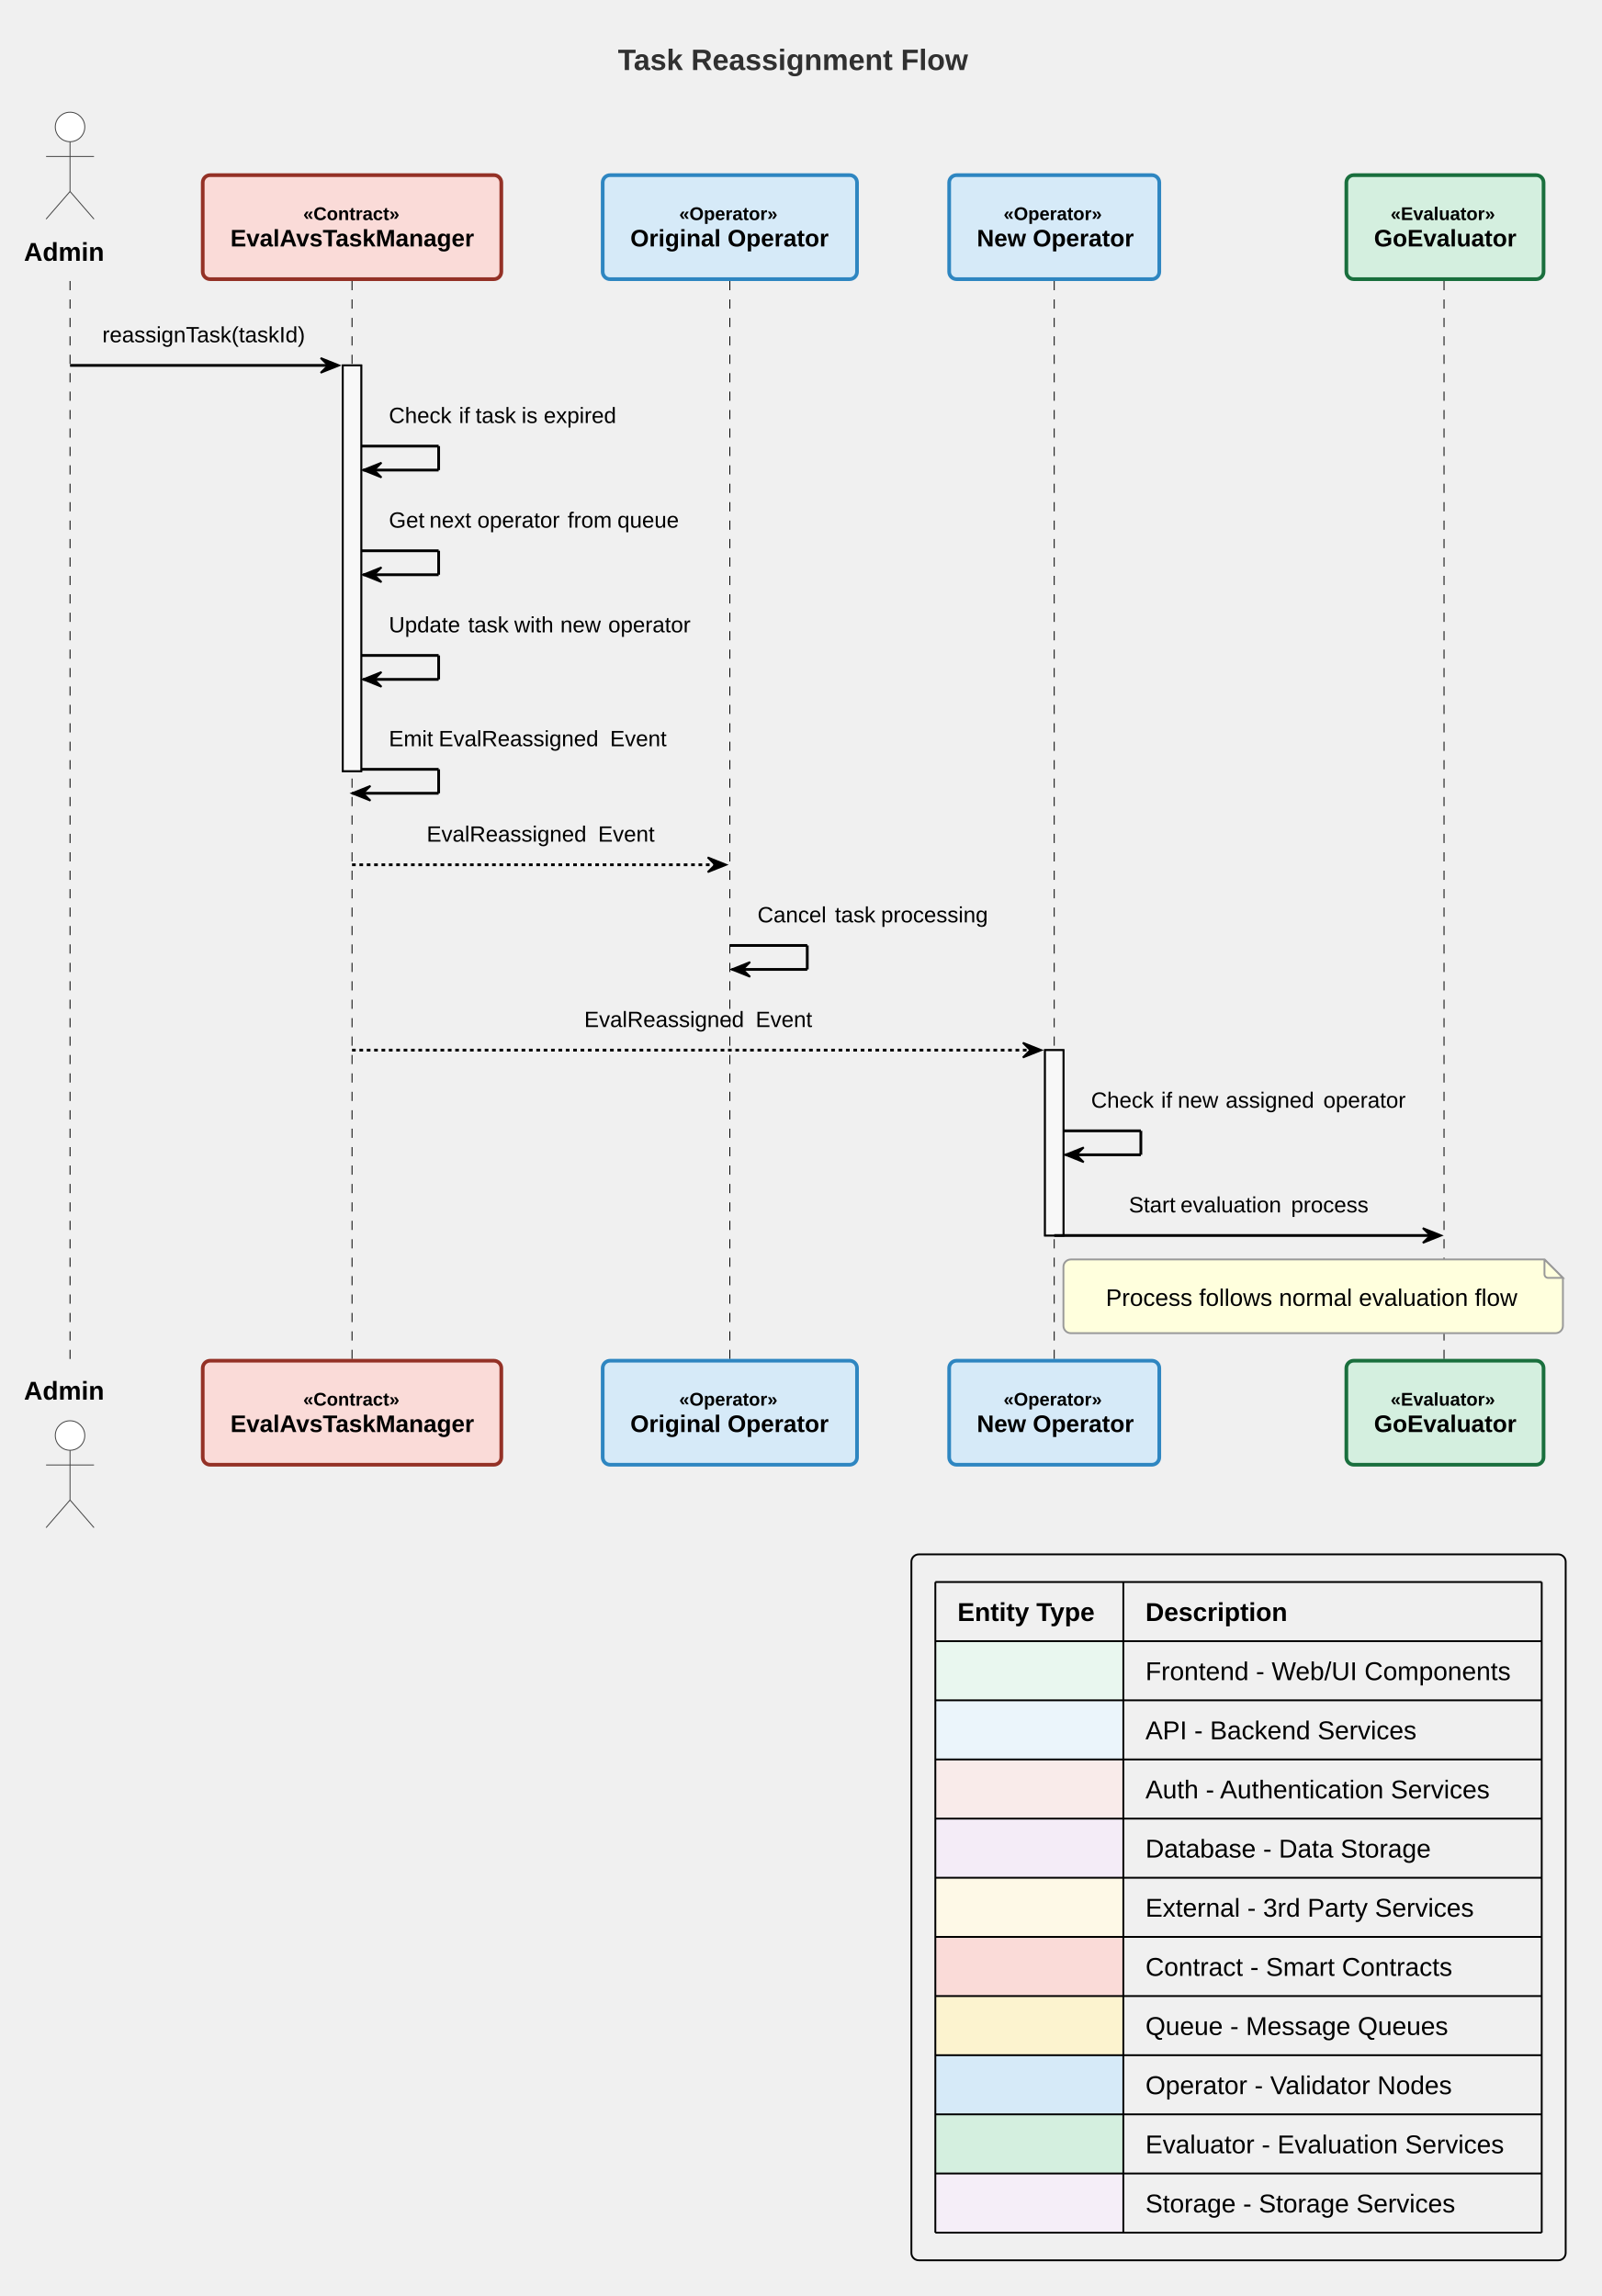
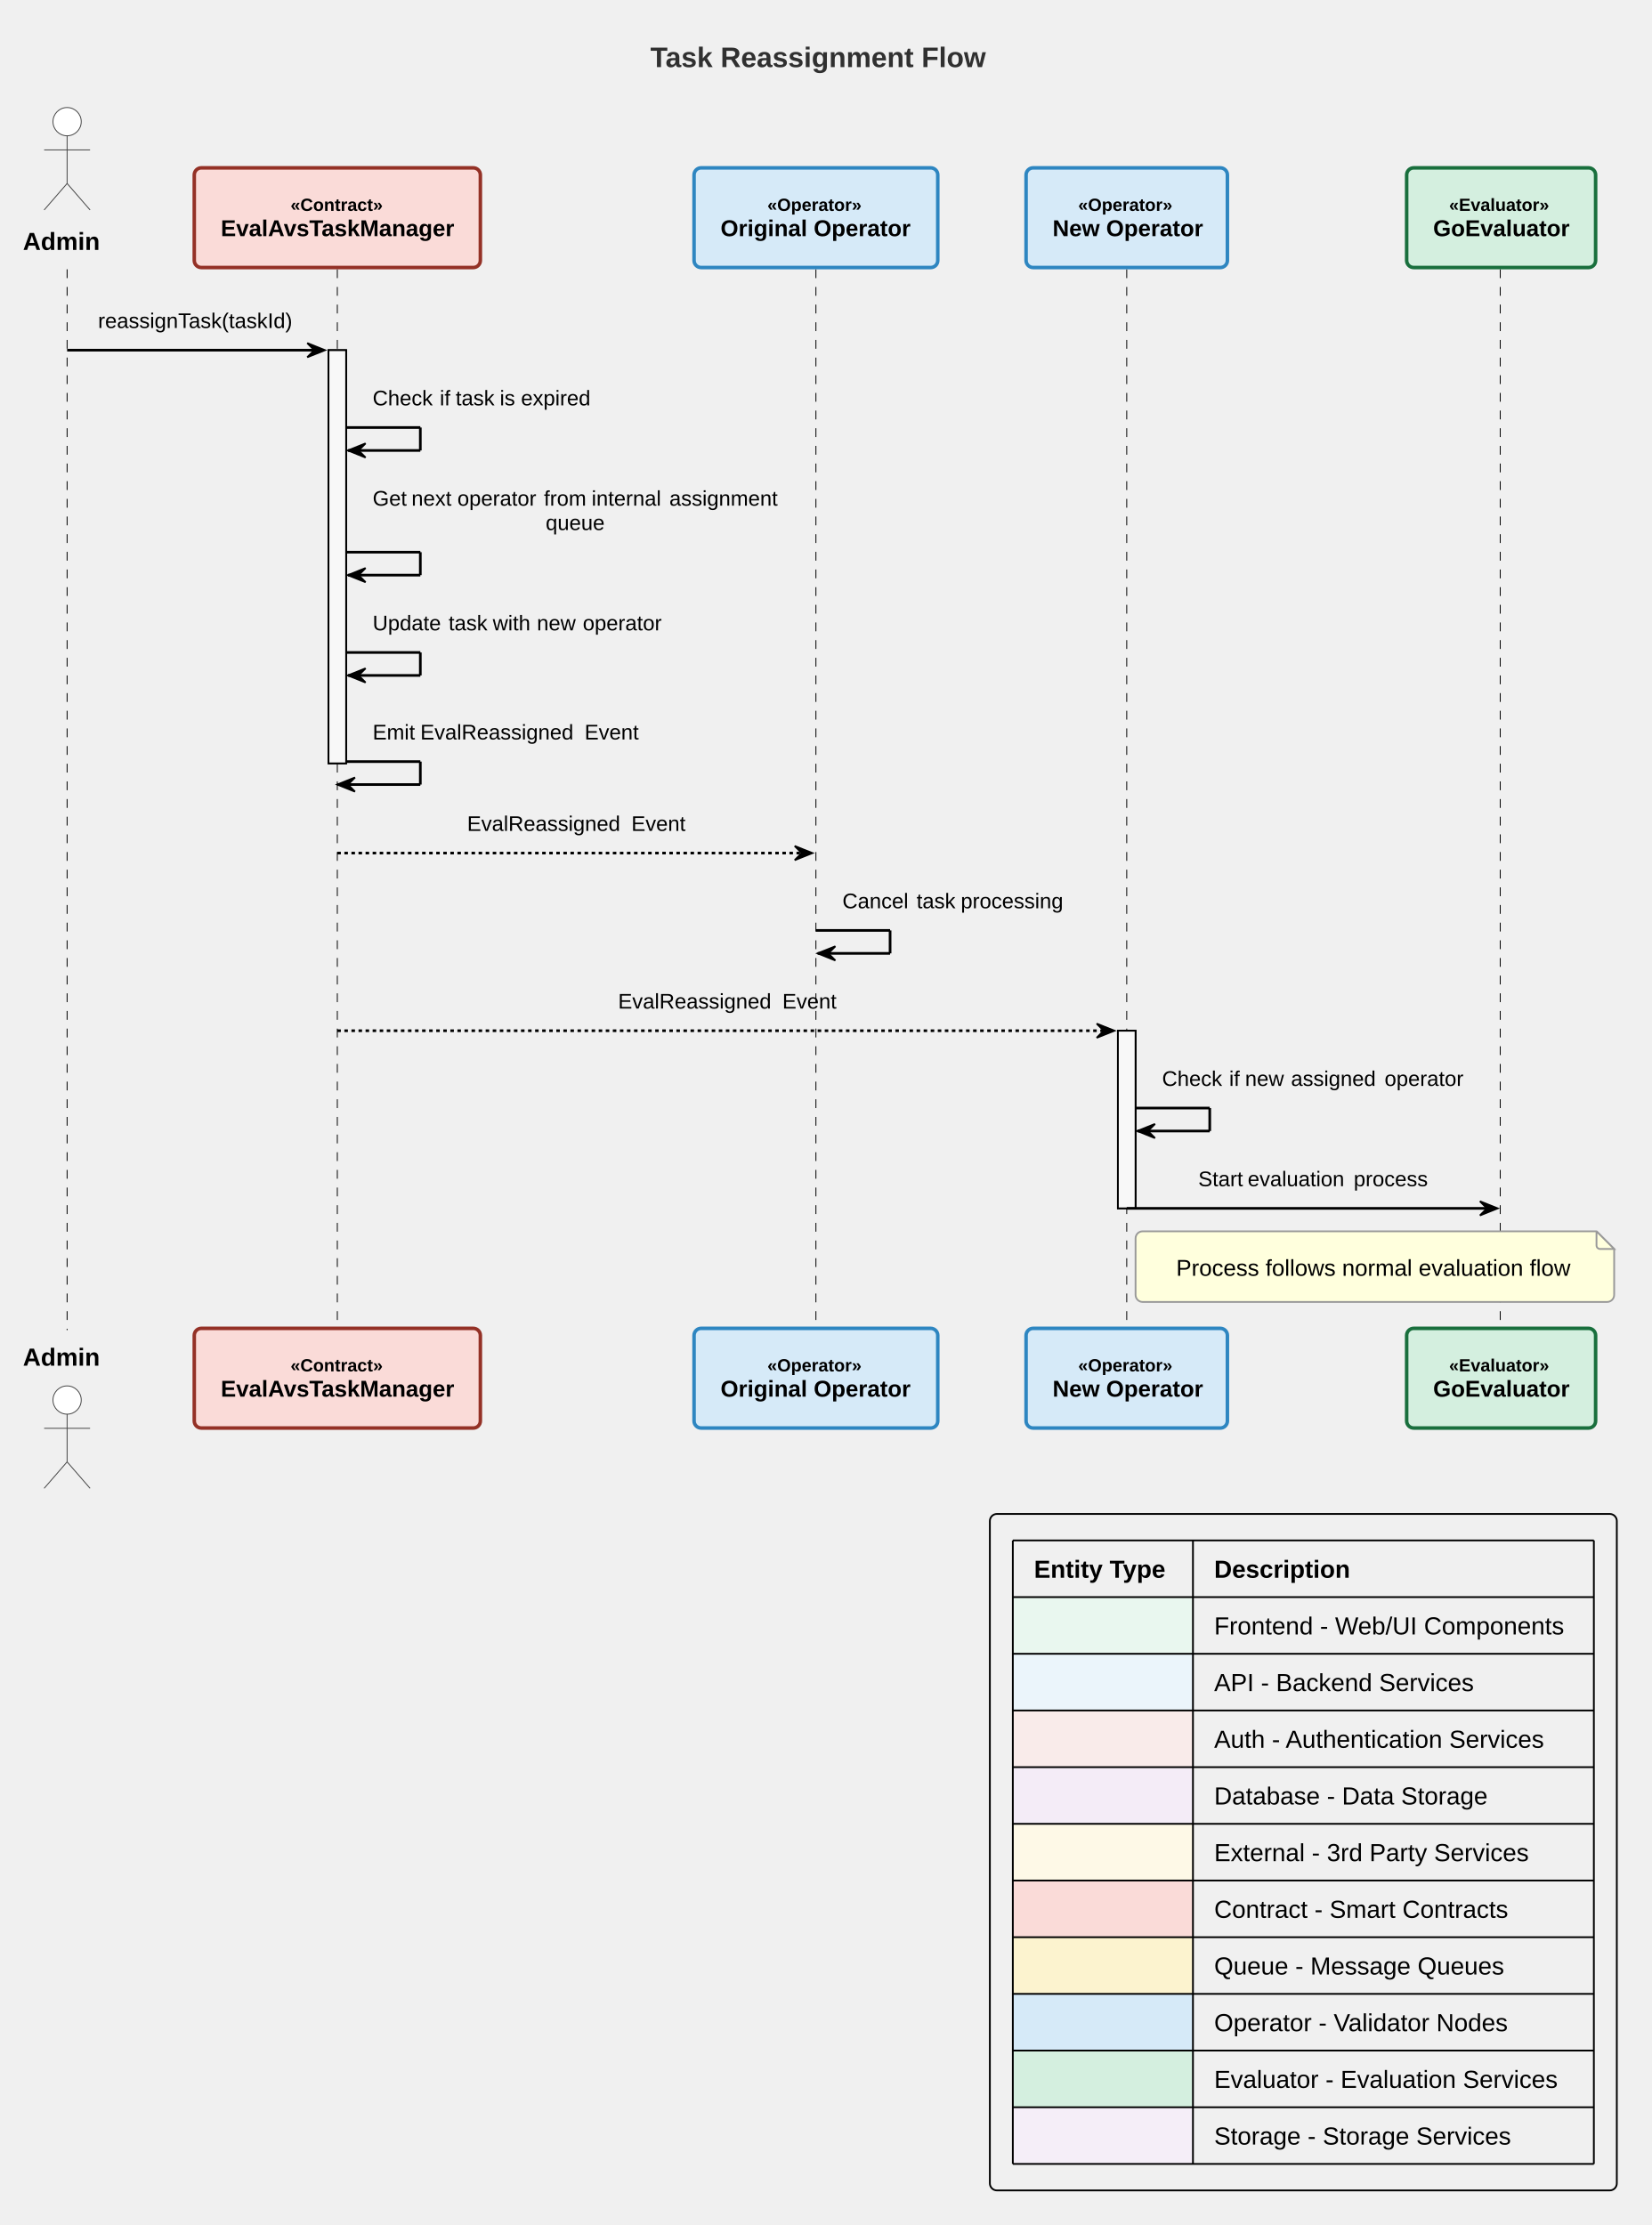
- <svg xmlns="http://www.w3.org/2000/svg" contentStyleType="text/css" height="1246px" preserveAspectRatio="none" style="width:869px;height:1246px;background:#FFFFFF;" version="1.1" viewBox="0 0 869 1246" width="869px" zoomAndPan="magnify">
+ <svg xmlns="http://www.w3.org/2000/svg" contentStyleType="text/css" height="1260px" preserveAspectRatio="none" style="width:935px;height:1260px;background:#FFFFFF;" version="1.1" viewBox="0 0 935 1260" width="935px" zoomAndPan="magnify">
  <defs />
  <g>
-     <text fill="#303030" font-family="Arial" font-size="16" font-weight="bold" lengthAdjust="spacing" textLength="191" x="335.25" y="38.008">Task Reassignment Flow</text>
-     <rect fill="#F8F8F8" height="220.195" style="stroke:#000000;stroke-width:1.0;" width="10" x="186" y="198.296" />
-     <rect fill="#F8F8F8" height="100.598" style="stroke:#000000;stroke-width:1.0;" width="10" x="567" y="569.888" />
-     <line style="stroke:#000000;stroke-width:0.5;stroke-dasharray:5.0,5.0;" x1="38" x2="38" y1="152.497" y2="739.434" />
-     <line style="stroke:#000000;stroke-width:0.5;stroke-dasharray:5.0,5.0;" x1="191" x2="191" y1="152.497" y2="739.434" />
-     <line style="stroke:#000000;stroke-width:0.5;stroke-dasharray:5.0,5.0;" x1="396" x2="396" y1="152.497" y2="739.434" />
-     <line style="stroke:#000000;stroke-width:0.5;stroke-dasharray:5.0,5.0;" x1="572" x2="572" y1="152.497" y2="739.434" />
-     <line style="stroke:#000000;stroke-width:0.5;stroke-dasharray:5.0,5.0;" x1="783.5" x2="783.5" y1="152.497" y2="739.434" />
+     <text fill="#303030" font-family="Arial" font-size="16" font-weight="bold" lengthAdjust="spacing" textLength="191" x="368.25" y="38.008">Task Reassignment Flow</text>
+     <rect fill="#F8F8F8" height="233.994" style="stroke:#000000;stroke-width:1.0;" width="10" x="186" y="198.296" />
+     <rect fill="#F8F8F8" height="100.598" style="stroke:#000000;stroke-width:1.0;" width="10" x="633" y="583.687" />
+     <line style="stroke:#000000;stroke-width:0.5;stroke-dasharray:5.0,5.0;" x1="38" x2="38" y1="152.497" y2="753.233" />
+     <line style="stroke:#000000;stroke-width:0.5;stroke-dasharray:5.0,5.0;" x1="191" x2="191" y1="152.497" y2="753.233" />
+     <line style="stroke:#000000;stroke-width:0.5;stroke-dasharray:5.0,5.0;" x1="462" x2="462" y1="152.497" y2="753.233" />
+     <line style="stroke:#000000;stroke-width:0.5;stroke-dasharray:5.0,5.0;" x1="638" x2="638" y1="152.497" y2="753.233" />
+     <line style="stroke:#000000;stroke-width:0.5;stroke-dasharray:5.0,5.0;" x1="849.5" x2="849.5" y1="152.497" y2="753.233" />
    <text fill="#000000" font-family="Arial" font-size="14" font-weight="bold" lengthAdjust="spacing" textLength="44" x="13" y="141.53">Admin</text>
    <ellipse cx="38" cy="68.898" fill="#FFFFFF" rx="8" ry="8" style="stroke:#454545;stroke-width:0.5;" />
    <path d="M38,76.898 L38,103.898 M25,84.898 L51,84.898 M38,103.898 L25,118.898 M38,103.898 L51,118.898 " fill="none" style="stroke:#454545;stroke-width:0.5;" />
-     <text fill="#000000" font-family="Arial" font-size="14" font-weight="bold" lengthAdjust="spacing" textLength="44" x="13" y="759.566">Admin</text>
-     <ellipse cx="38" cy="779.033" fill="#FFFFFF" rx="8" ry="8" style="stroke:#454545;stroke-width:0.5;" />
-     <path d="M38,787.033 L38,814.033 M25,795.033 L51,795.033 M38,814.033 L25,829.033 M38,814.033 L51,829.033 " fill="none" style="stroke:#454545;stroke-width:0.5;" />
+     <text fill="#000000" font-family="Arial" font-size="14" font-weight="bold" lengthAdjust="spacing" textLength="44" x="13" y="773.365">Admin</text>
+     <ellipse cx="38" cy="792.832" fill="#FFFFFF" rx="8" ry="8" style="stroke:#454545;stroke-width:0.5;" />
+     <path d="M38,800.832 L38,827.832 M25,808.832 L51,808.832 M38,827.832 L25,842.832 M38,827.832 L51,842.832 " fill="none" style="stroke:#454545;stroke-width:0.5;" />
    <rect fill="#FADBD8" height="56.448" rx="4" ry="4" style="stroke:#943126;stroke-width:2.0;" width="162" x="110" y="95.049" />
    <text fill="#000000" font-family="Arial" font-size="10" font-weight="bold" lengthAdjust="spacing" textLength="53" x="164.5" y="119.429">«Contract»</text>
    <text fill="#000000" font-family="Arial" font-size="13" font-weight="bold" lengthAdjust="spacing" textLength="132" x="125" y="133.742">EvalAvsTaskManager</text>
-     <rect fill="#FADBD8" height="56.448" rx="4" ry="4" style="stroke:#943126;stroke-width:2.0;" width="162" x="110" y="738.434" />
-     <text fill="#000000" font-family="Arial" font-size="10" font-weight="bold" lengthAdjust="spacing" textLength="53" x="164.5" y="762.814">«Contract»</text>
-     <text fill="#000000" font-family="Arial" font-size="13" font-weight="bold" lengthAdjust="spacing" textLength="132" x="125" y="777.127">EvalAvsTaskManager</text>
-     <rect fill="#D6EAF8" height="56.448" rx="4" ry="4" style="stroke:#2E86C1;stroke-width:2.0;" width="138" x="327" y="95.049" />
-     <text fill="#000000" font-family="Arial" font-size="10" font-weight="bold" lengthAdjust="spacing" textLength="55" x="368.5" y="119.429">«Operator»</text>
-     <text fill="#000000" font-family="Arial" font-size="13" font-weight="bold" lengthAdjust="spacing" textLength="108" x="342" y="133.742">Original Operator</text>
-     <rect fill="#D6EAF8" height="56.448" rx="4" ry="4" style="stroke:#2E86C1;stroke-width:2.0;" width="138" x="327" y="738.434" />
-     <text fill="#000000" font-family="Arial" font-size="10" font-weight="bold" lengthAdjust="spacing" textLength="55" x="368.5" y="762.814">«Operator»</text>
-     <text fill="#000000" font-family="Arial" font-size="13" font-weight="bold" lengthAdjust="spacing" textLength="108" x="342" y="777.127">Original Operator</text>
-     <rect fill="#D6EAF8" height="56.448" rx="4" ry="4" style="stroke:#2E86C1;stroke-width:2.0;" width="114" x="515" y="95.049" />
-     <text fill="#000000" font-family="Arial" font-size="10" font-weight="bold" lengthAdjust="spacing" textLength="55" x="544.5" y="119.429">«Operator»</text>
-     <text fill="#000000" font-family="Arial" font-size="13" font-weight="bold" lengthAdjust="spacing" textLength="84" x="530" y="133.742">New Operator</text>
-     <rect fill="#D6EAF8" height="56.448" rx="4" ry="4" style="stroke:#2E86C1;stroke-width:2.0;" width="114" x="515" y="738.434" />
-     <text fill="#000000" font-family="Arial" font-size="10" font-weight="bold" lengthAdjust="spacing" textLength="55" x="544.5" y="762.814">«Operator»</text>
-     <text fill="#000000" font-family="Arial" font-size="13" font-weight="bold" lengthAdjust="spacing" textLength="84" x="530" y="777.127">New Operator</text>
-     <rect fill="#D4EFDF" height="56.448" rx="4" ry="4" style="stroke:#196F3D;stroke-width:2.0;" width="107" x="730.5" y="95.049" />
-     <text fill="#000000" font-family="Arial" font-size="10" font-weight="bold" lengthAdjust="spacing" textLength="59" x="754.5" y="119.429">«Evaluator»</text>
-     <text fill="#000000" font-family="Arial" font-size="13" font-weight="bold" lengthAdjust="spacing" textLength="77" x="745.5" y="133.742">GoEvaluator</text>
-     <rect fill="#D4EFDF" height="56.448" rx="4" ry="4" style="stroke:#196F3D;stroke-width:2.0;" width="107" x="730.5" y="738.434" />
-     <text fill="#000000" font-family="Arial" font-size="10" font-weight="bold" lengthAdjust="spacing" textLength="59" x="754.5" y="762.814">«Evaluator»</text>
-     <text fill="#000000" font-family="Arial" font-size="13" font-weight="bold" lengthAdjust="spacing" textLength="77" x="745.5" y="777.127">GoEvaluator</text>
-     <rect fill="#F8F8F8" height="220.195" style="stroke:#000000;stroke-width:1.0;" width="10" x="186" y="198.296" />
-     <rect fill="#F8F8F8" height="100.598" style="stroke:#000000;stroke-width:1.0;" width="10" x="567" y="569.888" />
+     <rect fill="#FADBD8" height="56.448" rx="4" ry="4" style="stroke:#943126;stroke-width:2.0;" width="162" x="110" y="752.233" />
+     <text fill="#000000" font-family="Arial" font-size="10" font-weight="bold" lengthAdjust="spacing" textLength="53" x="164.5" y="776.613">«Contract»</text>
+     <text fill="#000000" font-family="Arial" font-size="13" font-weight="bold" lengthAdjust="spacing" textLength="132" x="125" y="790.926">EvalAvsTaskManager</text>
+     <rect fill="#D6EAF8" height="56.448" rx="4" ry="4" style="stroke:#2E86C1;stroke-width:2.0;" width="138" x="393" y="95.049" />
+     <text fill="#000000" font-family="Arial" font-size="10" font-weight="bold" lengthAdjust="spacing" textLength="55" x="434.5" y="119.429">«Operator»</text>
+     <text fill="#000000" font-family="Arial" font-size="13" font-weight="bold" lengthAdjust="spacing" textLength="108" x="408" y="133.742">Original Operator</text>
+     <rect fill="#D6EAF8" height="56.448" rx="4" ry="4" style="stroke:#2E86C1;stroke-width:2.0;" width="138" x="393" y="752.233" />
+     <text fill="#000000" font-family="Arial" font-size="10" font-weight="bold" lengthAdjust="spacing" textLength="55" x="434.5" y="776.613">«Operator»</text>
+     <text fill="#000000" font-family="Arial" font-size="13" font-weight="bold" lengthAdjust="spacing" textLength="108" x="408" y="790.926">Original Operator</text>
+     <rect fill="#D6EAF8" height="56.448" rx="4" ry="4" style="stroke:#2E86C1;stroke-width:2.0;" width="114" x="581" y="95.049" />
+     <text fill="#000000" font-family="Arial" font-size="10" font-weight="bold" lengthAdjust="spacing" textLength="55" x="610.5" y="119.429">«Operator»</text>
+     <text fill="#000000" font-family="Arial" font-size="13" font-weight="bold" lengthAdjust="spacing" textLength="84" x="596" y="133.742">New Operator</text>
+     <rect fill="#D6EAF8" height="56.448" rx="4" ry="4" style="stroke:#2E86C1;stroke-width:2.0;" width="114" x="581" y="752.233" />
+     <text fill="#000000" font-family="Arial" font-size="10" font-weight="bold" lengthAdjust="spacing" textLength="55" x="610.5" y="776.613">«Operator»</text>
+     <text fill="#000000" font-family="Arial" font-size="13" font-weight="bold" lengthAdjust="spacing" textLength="84" x="596" y="790.926">New Operator</text>
+     <rect fill="#D4EFDF" height="56.448" rx="4" ry="4" style="stroke:#196F3D;stroke-width:2.0;" width="107" x="796.5" y="95.049" />
+     <text fill="#000000" font-family="Arial" font-size="10" font-weight="bold" lengthAdjust="spacing" textLength="59" x="820.5" y="119.429">«Evaluator»</text>
+     <text fill="#000000" font-family="Arial" font-size="13" font-weight="bold" lengthAdjust="spacing" textLength="77" x="811.5" y="133.742">GoEvaluator</text>
+     <rect fill="#D4EFDF" height="56.448" rx="4" ry="4" style="stroke:#196F3D;stroke-width:2.0;" width="107" x="796.5" y="752.233" />
+     <text fill="#000000" font-family="Arial" font-size="10" font-weight="bold" lengthAdjust="spacing" textLength="59" x="820.5" y="776.613">«Evaluator»</text>
+     <text fill="#000000" font-family="Arial" font-size="13" font-weight="bold" lengthAdjust="spacing" textLength="77" x="811.5" y="790.926">GoEvaluator</text>
+     <rect fill="#F8F8F8" height="233.994" style="stroke:#000000;stroke-width:1.0;" width="10" x="186" y="198.296" />
+     <rect fill="#F8F8F8" height="100.598" style="stroke:#000000;stroke-width:1.0;" width="10" x="633" y="583.687" />
    <polygon fill="#000000" points="174,194.296,184,198.296,174,202.296,178,198.296" style="stroke:#000000;stroke-width:1.0;" />
    <line style="stroke:#000000;stroke-width:1.5;" x1="38" x2="180" y1="198.296" y2="198.296" />
    <text fill="#000000" font-family="Arial" font-size="12" lengthAdjust="spacing" textLength="113" x="55.5" y="185.753">reassignTask(taskId)</text>
    <line style="stroke:#000000;stroke-width:1.5;" x1="196" x2="238" y1="242.095" y2="242.095" />
    <line style="stroke:#000000;stroke-width:1.5;" x1="238" x2="238" y1="242.095" y2="255.095" />
    <line style="stroke:#000000;stroke-width:1.5;" x1="197" x2="238" y1="255.095" y2="255.095" />
    <polygon fill="#000000" points="207,251.095,197,255.095,207,259.095,203,255.095" style="stroke:#000000;stroke-width:1.0;" />
    <text fill="#000000" font-family="Arial" font-size="12" lengthAdjust="spacing" textLength="35" x="211" y="229.552">Check</text>
    <text fill="#000000" font-family="Arial" font-size="12" lengthAdjust="spacing" textLength="3" x="246" y="229.552"> </text>
    <text fill="#000000" font-family="Arial" font-size="12" lengthAdjust="spacing" textLength="6" x="249" y="229.552">if</text>
    <text fill="#000000" font-family="Arial" font-size="12" lengthAdjust="spacing" textLength="3" x="255" y="229.552"> </text>
    <text fill="#000000" font-family="Arial" font-size="12" lengthAdjust="spacing" textLength="22" x="258" y="229.552">task</text>
    <text fill="#000000" font-family="Arial" font-size="12" lengthAdjust="spacing" textLength="3" x="280" y="229.552"> </text>
    <text fill="#000000" font-family="Arial" font-size="12" lengthAdjust="spacing" textLength="9" x="283" y="229.552">is</text>
    <text fill="#000000" font-family="Arial" font-size="12" lengthAdjust="spacing" textLength="3" x="292" y="229.552"> </text>
    <text fill="#000000" font-family="Arial" font-size="12" lengthAdjust="spacing" textLength="41" x="295" y="229.552">expired</text>
-     <line style="stroke:#000000;stroke-width:1.5;" x1="196" x2="238" y1="298.894" y2="298.894" />
-     <line style="stroke:#000000;stroke-width:1.5;" x1="238" x2="238" y1="298.894" y2="311.894" />
-     <line style="stroke:#000000;stroke-width:1.5;" x1="197" x2="238" y1="311.894" y2="311.894" />
-     <polygon fill="#000000" points="207,307.894,197,311.894,207,315.894,203,311.894" style="stroke:#000000;stroke-width:1.0;" />
+     <line style="stroke:#000000;stroke-width:1.5;" x1="196" x2="238" y1="312.692" y2="312.692" />
+     <line style="stroke:#000000;stroke-width:1.5;" x1="238" x2="238" y1="312.692" y2="325.692" />
+     <line style="stroke:#000000;stroke-width:1.5;" x1="197" x2="238" y1="325.692" y2="325.692" />
+     <polygon fill="#000000" points="207,321.692,197,325.692,207,329.692,203,325.692" style="stroke:#000000;stroke-width:1.0;" />
    <text fill="#000000" font-family="Arial" font-size="12" lengthAdjust="spacing" textLength="19" x="211" y="286.351">Get</text>
    <text fill="#000000" font-family="Arial" font-size="12" lengthAdjust="spacing" textLength="3" x="230" y="286.351"> </text>
    <text fill="#000000" font-family="Arial" font-size="12" lengthAdjust="spacing" textLength="23" x="233" y="286.351">next</text>
    <text fill="#000000" font-family="Arial" font-size="12" lengthAdjust="spacing" textLength="3" x="256" y="286.351"> </text>
    <text fill="#000000" font-family="Arial" font-size="12" lengthAdjust="spacing" textLength="46" x="259" y="286.351">operator</text>
    <text fill="#000000" font-family="Arial" font-size="12" lengthAdjust="spacing" textLength="3" x="305" y="286.351"> </text>
    <text fill="#000000" font-family="Arial" font-size="12" lengthAdjust="spacing" textLength="24" x="308" y="286.351">from</text>
    <text fill="#000000" font-family="Arial" font-size="12" lengthAdjust="spacing" textLength="3" x="332" y="286.351"> </text>
-     <text fill="#000000" font-family="Arial" font-size="12" lengthAdjust="spacing" textLength="35" x="335" y="286.351">queue</text>
-     <line style="stroke:#000000;stroke-width:1.5;" x1="196" x2="238" y1="355.692" y2="355.692" />
-     <line style="stroke:#000000;stroke-width:1.5;" x1="238" x2="238" y1="355.692" y2="368.692" />
-     <line style="stroke:#000000;stroke-width:1.5;" x1="197" x2="238" y1="368.692" y2="368.692" />
-     <polygon fill="#000000" points="207,364.692,197,368.692,207,372.692,203,368.692" style="stroke:#000000;stroke-width:1.0;" />
-     <text fill="#000000" font-family="Arial" font-size="12" lengthAdjust="spacing" textLength="40" x="211" y="343.149">Update</text>
-     <text fill="#000000" font-family="Arial" font-size="12" lengthAdjust="spacing" textLength="3" x="251" y="343.149"> </text>
-     <text fill="#000000" font-family="Arial" font-size="12" lengthAdjust="spacing" textLength="22" x="254" y="343.149">task</text>
-     <text fill="#000000" font-family="Arial" font-size="12" lengthAdjust="spacing" textLength="3" x="276" y="343.149"> </text>
-     <text fill="#000000" font-family="Arial" font-size="12" lengthAdjust="spacing" textLength="22" x="279" y="343.149">with</text>
-     <text fill="#000000" font-family="Arial" font-size="12" lengthAdjust="spacing" textLength="3" x="301" y="343.149"> </text>
-     <text fill="#000000" font-family="Arial" font-size="12" lengthAdjust="spacing" textLength="23" x="304" y="343.149">new</text>
-     <text fill="#000000" font-family="Arial" font-size="12" lengthAdjust="spacing" textLength="3" x="327" y="343.149"> </text>
-     <text fill="#000000" font-family="Arial" font-size="12" lengthAdjust="spacing" textLength="46" x="330" y="343.149">operator</text>
-     <line style="stroke:#000000;stroke-width:1.5;" x1="196" x2="238" y1="417.491" y2="417.491" />
-     <line style="stroke:#000000;stroke-width:1.5;" x1="238" x2="238" y1="417.491" y2="430.491" />
-     <line style="stroke:#000000;stroke-width:1.5;" x1="191" x2="238" y1="430.491" y2="430.491" />
-     <polygon fill="#000000" points="201,426.491,191,430.491,201,434.491,197,430.491" style="stroke:#000000;stroke-width:1.0;" />
-     <text fill="#000000" font-family="Arial" font-size="12" lengthAdjust="spacing" textLength="24" x="211" y="404.948">Emit</text>
-     <text fill="#000000" font-family="Arial" font-size="12" lengthAdjust="spacing" textLength="3" x="235" y="404.948"> </text>
-     <text fill="#000000" font-family="Arial" font-size="12" lengthAdjust="spacing" textLength="90" x="238" y="404.948">EvalReassigned</text>
-     <text fill="#000000" font-family="Arial" font-size="12" lengthAdjust="spacing" textLength="3" x="328" y="404.948"> </text>
-     <text fill="#000000" font-family="Arial" font-size="12" lengthAdjust="spacing" textLength="31" x="331" y="404.948">Event</text>
-     <polygon fill="#000000" points="384,465.29,394,469.29,384,473.29,388,469.29" style="stroke:#000000;stroke-width:1.0;" />
-     <line style="stroke:#000000;stroke-width:1.5;stroke-dasharray:2.0,2.0;" x1="191" x2="390" y1="469.29" y2="469.29" />
-     <text fill="#000000" font-family="Arial" font-size="12" lengthAdjust="spacing" textLength="90" x="231.5" y="456.747">EvalReassigned</text>
-     <text fill="#000000" font-family="Arial" font-size="12" lengthAdjust="spacing" textLength="3" x="321.5" y="456.747"> </text>
-     <text fill="#000000" font-family="Arial" font-size="12" lengthAdjust="spacing" textLength="31" x="324.5" y="456.747">Event</text>
-     <line style="stroke:#000000;stroke-width:1.5;" x1="396" x2="438" y1="513.089" y2="513.089" />
-     <line style="stroke:#000000;stroke-width:1.5;" x1="438" x2="438" y1="513.089" y2="526.089" />
-     <line style="stroke:#000000;stroke-width:1.5;" x1="397" x2="438" y1="526.089" y2="526.089" />
-     <polygon fill="#000000" points="407,522.089,397,526.089,407,530.089,403,526.089" style="stroke:#000000;stroke-width:1.0;" />
-     <text fill="#000000" font-family="Arial" font-size="12" lengthAdjust="spacing" textLength="39" x="411" y="500.546">Cancel</text>
-     <text fill="#000000" font-family="Arial" font-size="12" lengthAdjust="spacing" textLength="3" x="450" y="500.546"> </text>
-     <text fill="#000000" font-family="Arial" font-size="12" lengthAdjust="spacing" textLength="22" x="453" y="500.546">task</text>
-     <text fill="#000000" font-family="Arial" font-size="12" lengthAdjust="spacing" textLength="3" x="475" y="500.546"> </text>
-     <text fill="#000000" font-family="Arial" font-size="12" lengthAdjust="spacing" textLength="60" x="478" y="500.546">processing</text>
-     <polygon fill="#000000" points="555,565.888,565,569.888,555,573.888,559,569.888" style="stroke:#000000;stroke-width:1.0;" />
-     <line style="stroke:#000000;stroke-width:1.5;stroke-dasharray:2.0,2.0;" x1="191" x2="561" y1="569.888" y2="569.888" />
-     <text fill="#000000" font-family="Arial" font-size="12" lengthAdjust="spacing" textLength="90" x="317" y="557.345">EvalReassigned</text>
-     <text fill="#000000" font-family="Arial" font-size="12" lengthAdjust="spacing" textLength="3" x="407" y="557.345"> </text>
-     <text fill="#000000" font-family="Arial" font-size="12" lengthAdjust="spacing" textLength="31" x="410" y="557.345">Event</text>
-     <line style="stroke:#000000;stroke-width:1.5;" x1="577" x2="619" y1="613.687" y2="613.687" />
-     <line style="stroke:#000000;stroke-width:1.5;" x1="619" x2="619" y1="613.687" y2="626.687" />
-     <line style="stroke:#000000;stroke-width:1.5;" x1="578" x2="619" y1="626.687" y2="626.687" />
-     <polygon fill="#000000" points="588,622.687,578,626.687,588,630.687,584,626.687" style="stroke:#000000;stroke-width:1.0;" />
-     <text fill="#000000" font-family="Arial" font-size="12" lengthAdjust="spacing" textLength="35" x="592" y="601.144">Check</text>
-     <text fill="#000000" font-family="Arial" font-size="12" lengthAdjust="spacing" textLength="3" x="627" y="601.144"> </text>
-     <text fill="#000000" font-family="Arial" font-size="12" lengthAdjust="spacing" textLength="6" x="630" y="601.144">if</text>
-     <text fill="#000000" font-family="Arial" font-size="12" lengthAdjust="spacing" textLength="3" x="636" y="601.144"> </text>
-     <text fill="#000000" font-family="Arial" font-size="12" lengthAdjust="spacing" textLength="23" x="639" y="601.144">new</text>
-     <text fill="#000000" font-family="Arial" font-size="12" lengthAdjust="spacing" textLength="3" x="662" y="601.144"> </text>
-     <text fill="#000000" font-family="Arial" font-size="12" lengthAdjust="spacing" textLength="50" x="665" y="601.144">assigned</text>
-     <text fill="#000000" font-family="Arial" font-size="12" lengthAdjust="spacing" textLength="3" x="715" y="601.144"> </text>
-     <text fill="#000000" font-family="Arial" font-size="12" lengthAdjust="spacing" textLength="46" x="718" y="601.144">operator</text>
-     <polygon fill="#000000" points="772,666.485,782,670.485,772,674.485,776,670.485" style="stroke:#000000;stroke-width:1.0;" />
-     <line style="stroke:#000000;stroke-width:1.5;" x1="572" x2="778" y1="670.485" y2="670.485" />
-     <text fill="#000000" font-family="Arial" font-size="12" lengthAdjust="spacing" textLength="25" x="612.5" y="657.942">Start</text>
-     <text fill="#000000" font-family="Arial" font-size="12" lengthAdjust="spacing" textLength="3" x="637.5" y="657.942"> </text>
-     <text fill="#000000" font-family="Arial" font-size="12" lengthAdjust="spacing" textLength="57" x="640.5" y="657.942">evaluation</text>
-     <text fill="#000000" font-family="Arial" font-size="12" lengthAdjust="spacing" textLength="3" x="697.5" y="657.942"> </text>
-     <text fill="#000000" font-family="Arial" font-size="12" lengthAdjust="spacing" textLength="43" x="700.5" y="657.942">process</text>
-     <path d="M577,687.485 L577,719.485 A4,4 0 0 0 581,723.485 L844,723.485 A4,4 0 0 0 848,719.485 L848,693.485 L838,683.485 L581,683.485 A4,4 0 0 0 577,687.485 " fill="#FFFFDD" style="stroke:#999999;stroke-width:1.0;" />
-     <path d="M838,683.485 L838,691.485 A2,2 0 0 0 840,693.485 L848,693.485 L838,683.485 " fill="#FFFFDD" style="stroke:#999999;stroke-width:1.0;" />
-     <text fill="#000000" font-family="Arial" font-size="13" lengthAdjust="spacing" textLength="225" x="600" y="708.679">Process follows normal evaluation flow</text>
-     <rect fill="none" height="383.085" id="_legend" rx="4" ry="4" style="stroke:#000000;stroke-width:1.0;" width="355" x="494.5" y="843.533" />
-     <text fill="#000000" font-family="Arial" font-size="14" font-weight="bold" lengthAdjust="spacing" textLength="78" x="519.5" y="879.665">Entity Type</text>
-     <text fill="#000000" font-family="Arial" font-size="14" font-weight="bold" lengthAdjust="spacing" textLength="79" x="621.5" y="879.665">Description</text>
-     <rect fill="#E9F7EF" height="32.099" style="stroke:none;stroke-width:1.0;" width="102" x="507.5" y="890.631" />
-     <text fill="#000000" font-family="Arial" font-size="14" lengthAdjust="spacing" textLength="4" x="515.5" y="911.763"> </text>
-     <text fill="#000000" font-family="Arial" font-size="14" lengthAdjust="spacing" textLength="203" x="621.5" y="911.763">Frontend - Web/UI Components</text>
-     <rect fill="#EBF5FB" height="32.099" style="stroke:none;stroke-width:1.0;" width="102" x="507.5" y="922.73" />
-     <text fill="#000000" font-family="Arial" font-size="14" lengthAdjust="spacing" textLength="4" x="515.5" y="943.862"> </text>
-     <text fill="#000000" font-family="Arial" font-size="14" lengthAdjust="spacing" textLength="148" x="621.5" y="943.862">API - Backend Services</text>
-     <rect fill="#F9EBEA" height="32.099" style="stroke:none;stroke-width:1.0;" width="102" x="507.5" y="954.829" />
-     <text fill="#000000" font-family="Arial" font-size="14" lengthAdjust="spacing" textLength="4" x="515.5" y="975.96"> </text>
-     <text fill="#000000" font-family="Arial" font-size="14" lengthAdjust="spacing" textLength="190" x="621.5" y="975.96">Auth - Authentication Services</text>
-     <rect fill="#F4ECF7" height="32.099" style="stroke:none;stroke-width:1.0;" width="102" x="507.5" y="986.927" />
-     <text fill="#000000" font-family="Arial" font-size="14" lengthAdjust="spacing" textLength="4" x="515.5" y="1008.059"> </text>
-     <text fill="#000000" font-family="Arial" font-size="14" lengthAdjust="spacing" textLength="158" x="621.5" y="1008.059">Database - Data Storage</text>
-     <rect fill="#FEF9E7" height="32.099" style="stroke:none;stroke-width:1.0;" width="102" x="507.5" y="1019.026" />
-     <text fill="#000000" font-family="Arial" font-size="14" lengthAdjust="spacing" textLength="4" x="515.5" y="1040.158"> </text>
-     <text fill="#000000" font-family="Arial" font-size="14" lengthAdjust="spacing" textLength="181" x="621.5" y="1040.158">External - 3rd Party Services</text>
-     <rect fill="#FADBD8" height="32.099" style="stroke:none;stroke-width:1.0;" width="102" x="507.5" y="1051.124" />
-     <text fill="#000000" font-family="Arial" font-size="14" lengthAdjust="spacing" textLength="4" x="515.5" y="1072.256"> </text>
-     <text fill="#000000" font-family="Arial" font-size="14" lengthAdjust="spacing" textLength="170" x="621.5" y="1072.256">Contract - Smart Contracts</text>
-     <rect fill="#FCF3CF" height="32.099" style="stroke:none;stroke-width:1.0;" width="102" x="507.5" y="1083.223" />
-     <text fill="#000000" font-family="Arial" font-size="14" lengthAdjust="spacing" textLength="4" x="515.5" y="1104.355"> </text>
-     <text fill="#000000" font-family="Arial" font-size="14" lengthAdjust="spacing" textLength="168" x="621.5" y="1104.355">Queue - Message Queues</text>
-     <rect fill="#D6EAF8" height="32.099" style="stroke:none;stroke-width:1.0;" width="102" x="507.5" y="1115.322" />
-     <text fill="#000000" font-family="Arial" font-size="14" lengthAdjust="spacing" textLength="4" x="515.5" y="1136.454"> </text>
-     <text fill="#000000" font-family="Arial" font-size="14" lengthAdjust="spacing" textLength="171" x="621.5" y="1136.454">Operator - Validator Nodes</text>
-     <rect fill="#D4EFDF" height="32.099" style="stroke:none;stroke-width:1.0;" width="102" x="507.5" y="1147.42" />
-     <text fill="#000000" font-family="Arial" font-size="14" lengthAdjust="spacing" textLength="4" x="515.5" y="1168.552"> </text>
-     <text fill="#000000" font-family="Arial" font-size="14" lengthAdjust="spacing" textLength="197" x="621.5" y="1168.552">Evaluator - Evaluation Services</text>
-     <rect fill="#F5EEF8" height="32.099" style="stroke:none;stroke-width:1.0;" width="102" x="507.5" y="1179.519" />
-     <text fill="#000000" font-family="Arial" font-size="14" lengthAdjust="spacing" textLength="4" x="515.5" y="1200.651"> </text>
-     <text fill="#000000" font-family="Arial" font-size="14" lengthAdjust="spacing" textLength="171" x="621.5" y="1200.651">Storage - Storage Services</text>
-     <line style="stroke:#000000;stroke-width:1.0;" x1="507.5" x2="836.5" y1="858.533" y2="858.533" />
-     <line style="stroke:#000000;stroke-width:1.0;" x1="507.5" x2="836.5" y1="890.631" y2="890.631" />
-     <line style="stroke:#000000;stroke-width:1.0;" x1="507.5" x2="836.5" y1="922.73" y2="922.73" />
-     <line style="stroke:#000000;stroke-width:1.0;" x1="507.5" x2="836.5" y1="954.829" y2="954.829" />
-     <line style="stroke:#000000;stroke-width:1.0;" x1="507.5" x2="836.5" y1="986.927" y2="986.927" />
-     <line style="stroke:#000000;stroke-width:1.0;" x1="507.5" x2="836.5" y1="1019.026" y2="1019.026" />
-     <line style="stroke:#000000;stroke-width:1.0;" x1="507.5" x2="836.5" y1="1051.124" y2="1051.124" />
-     <line style="stroke:#000000;stroke-width:1.0;" x1="507.5" x2="836.5" y1="1083.223" y2="1083.223" />
-     <line style="stroke:#000000;stroke-width:1.0;" x1="507.5" x2="836.5" y1="1115.322" y2="1115.322" />
-     <line style="stroke:#000000;stroke-width:1.0;" x1="507.5" x2="836.5" y1="1147.42" y2="1147.42" />
-     <line style="stroke:#000000;stroke-width:1.0;" x1="507.5" x2="836.5" y1="1179.519" y2="1179.519" />
-     <line style="stroke:#000000;stroke-width:1.0;" x1="507.5" x2="836.5" y1="1211.618" y2="1211.618" />
-     <line style="stroke:#000000;stroke-width:1.0;" x1="507.5" x2="507.5" y1="858.533" y2="1211.618" />
-     <line style="stroke:#000000;stroke-width:1.0;" x1="609.5" x2="609.5" y1="858.533" y2="1211.618" />
-     <line style="stroke:#000000;stroke-width:1.0;" x1="836.5" x2="836.5" y1="858.533" y2="1211.618" />
+     <text fill="#000000" font-family="Arial" font-size="12" lengthAdjust="spacing" textLength="41" x="335" y="286.351">internal</text>
+     <text fill="#000000" font-family="Arial" font-size="12" lengthAdjust="spacing" textLength="3" x="376" y="286.351"> </text>
+     <text fill="#000000" font-family="Arial" font-size="12" lengthAdjust="spacing" textLength="63" x="379" y="286.351">assignment</text>
+     <text fill="#000000" font-family="Arial" font-size="12" lengthAdjust="spacing" textLength="35" x="309" y="300.149">queue</text>
+     <line style="stroke:#000000;stroke-width:1.5;" x1="196" x2="238" y1="369.491" y2="369.491" />
+     <line style="stroke:#000000;stroke-width:1.5;" x1="238" x2="238" y1="369.491" y2="382.491" />
+     <line style="stroke:#000000;stroke-width:1.5;" x1="197" x2="238" y1="382.491" y2="382.491" />
+     <polygon fill="#000000" points="207,378.491,197,382.491,207,386.491,203,382.491" style="stroke:#000000;stroke-width:1.0;" />
+     <text fill="#000000" font-family="Arial" font-size="12" lengthAdjust="spacing" textLength="40" x="211" y="356.948">Update</text>
+     <text fill="#000000" font-family="Arial" font-size="12" lengthAdjust="spacing" textLength="3" x="251" y="356.948"> </text>
+     <text fill="#000000" font-family="Arial" font-size="12" lengthAdjust="spacing" textLength="22" x="254" y="356.948">task</text>
+     <text fill="#000000" font-family="Arial" font-size="12" lengthAdjust="spacing" textLength="3" x="276" y="356.948"> </text>
+     <text fill="#000000" font-family="Arial" font-size="12" lengthAdjust="spacing" textLength="22" x="279" y="356.948">with</text>
+     <text fill="#000000" font-family="Arial" font-size="12" lengthAdjust="spacing" textLength="3" x="301" y="356.948"> </text>
+     <text fill="#000000" font-family="Arial" font-size="12" lengthAdjust="spacing" textLength="23" x="304" y="356.948">new</text>
+     <text fill="#000000" font-family="Arial" font-size="12" lengthAdjust="spacing" textLength="3" x="327" y="356.948"> </text>
+     <text fill="#000000" font-family="Arial" font-size="12" lengthAdjust="spacing" textLength="46" x="330" y="356.948">operator</text>
+     <line style="stroke:#000000;stroke-width:1.5;" x1="196" x2="238" y1="431.29" y2="431.29" />
+     <line style="stroke:#000000;stroke-width:1.5;" x1="238" x2="238" y1="431.29" y2="444.29" />
+     <line style="stroke:#000000;stroke-width:1.5;" x1="191" x2="238" y1="444.29" y2="444.29" />
+     <polygon fill="#000000" points="201,440.29,191,444.29,201,448.29,197,444.29" style="stroke:#000000;stroke-width:1.0;" />
+     <text fill="#000000" font-family="Arial" font-size="12" lengthAdjust="spacing" textLength="24" x="211" y="418.747">Emit</text>
+     <text fill="#000000" font-family="Arial" font-size="12" lengthAdjust="spacing" textLength="3" x="235" y="418.747"> </text>
+     <text fill="#000000" font-family="Arial" font-size="12" lengthAdjust="spacing" textLength="90" x="238" y="418.747">EvalReassigned</text>
+     <text fill="#000000" font-family="Arial" font-size="12" lengthAdjust="spacing" textLength="3" x="328" y="418.747"> </text>
+     <text fill="#000000" font-family="Arial" font-size="12" lengthAdjust="spacing" textLength="31" x="331" y="418.747">Event</text>
+     <polygon fill="#000000" points="450,479.089,460,483.089,450,487.089,454,483.089" style="stroke:#000000;stroke-width:1.0;" />
+     <line style="stroke:#000000;stroke-width:1.5;stroke-dasharray:2.0,2.0;" x1="191" x2="456" y1="483.089" y2="483.089" />
+     <text fill="#000000" font-family="Arial" font-size="12" lengthAdjust="spacing" textLength="90" x="264.5" y="470.546">EvalReassigned</text>
+     <text fill="#000000" font-family="Arial" font-size="12" lengthAdjust="spacing" textLength="3" x="354.5" y="470.546"> </text>
+     <text fill="#000000" font-family="Arial" font-size="12" lengthAdjust="spacing" textLength="31" x="357.5" y="470.546">Event</text>
+     <line style="stroke:#000000;stroke-width:1.5;" x1="462" x2="504" y1="526.888" y2="526.888" />
+     <line style="stroke:#000000;stroke-width:1.5;" x1="504" x2="504" y1="526.888" y2="539.888" />
+     <line style="stroke:#000000;stroke-width:1.5;" x1="463" x2="504" y1="539.888" y2="539.888" />
+     <polygon fill="#000000" points="473,535.888,463,539.888,473,543.888,469,539.888" style="stroke:#000000;stroke-width:1.0;" />
+     <text fill="#000000" font-family="Arial" font-size="12" lengthAdjust="spacing" textLength="39" x="477" y="514.345">Cancel</text>
+     <text fill="#000000" font-family="Arial" font-size="12" lengthAdjust="spacing" textLength="3" x="516" y="514.345"> </text>
+     <text fill="#000000" font-family="Arial" font-size="12" lengthAdjust="spacing" textLength="22" x="519" y="514.345">task</text>
+     <text fill="#000000" font-family="Arial" font-size="12" lengthAdjust="spacing" textLength="3" x="541" y="514.345"> </text>
+     <text fill="#000000" font-family="Arial" font-size="12" lengthAdjust="spacing" textLength="60" x="544" y="514.345">processing</text>
+     <polygon fill="#000000" points="621,579.687,631,583.687,621,587.687,625,583.687" style="stroke:#000000;stroke-width:1.0;" />
+     <line style="stroke:#000000;stroke-width:1.5;stroke-dasharray:2.0,2.0;" x1="191" x2="627" y1="583.687" y2="583.687" />
+     <text fill="#000000" font-family="Arial" font-size="12" lengthAdjust="spacing" textLength="90" x="350" y="571.144">EvalReassigned</text>
+     <text fill="#000000" font-family="Arial" font-size="12" lengthAdjust="spacing" textLength="3" x="440" y="571.144"> </text>
+     <text fill="#000000" font-family="Arial" font-size="12" lengthAdjust="spacing" textLength="31" x="443" y="571.144">Event</text>
+     <line style="stroke:#000000;stroke-width:1.5;" x1="643" x2="685" y1="627.485" y2="627.485" />
+     <line style="stroke:#000000;stroke-width:1.5;" x1="685" x2="685" y1="627.485" y2="640.485" />
+     <line style="stroke:#000000;stroke-width:1.5;" x1="644" x2="685" y1="640.485" y2="640.485" />
+     <polygon fill="#000000" points="654,636.485,644,640.485,654,644.485,650,640.485" style="stroke:#000000;stroke-width:1.0;" />
+     <text fill="#000000" font-family="Arial" font-size="12" lengthAdjust="spacing" textLength="35" x="658" y="614.942">Check</text>
+     <text fill="#000000" font-family="Arial" font-size="12" lengthAdjust="spacing" textLength="3" x="693" y="614.942"> </text>
+     <text fill="#000000" font-family="Arial" font-size="12" lengthAdjust="spacing" textLength="6" x="696" y="614.942">if</text>
+     <text fill="#000000" font-family="Arial" font-size="12" lengthAdjust="spacing" textLength="3" x="702" y="614.942"> </text>
+     <text fill="#000000" font-family="Arial" font-size="12" lengthAdjust="spacing" textLength="23" x="705" y="614.942">new</text>
+     <text fill="#000000" font-family="Arial" font-size="12" lengthAdjust="spacing" textLength="3" x="728" y="614.942"> </text>
+     <text fill="#000000" font-family="Arial" font-size="12" lengthAdjust="spacing" textLength="50" x="731" y="614.942">assigned</text>
+     <text fill="#000000" font-family="Arial" font-size="12" lengthAdjust="spacing" textLength="3" x="781" y="614.942"> </text>
+     <text fill="#000000" font-family="Arial" font-size="12" lengthAdjust="spacing" textLength="46" x="784" y="614.942">operator</text>
+     <polygon fill="#000000" points="838,680.284,848,684.284,838,688.284,842,684.284" style="stroke:#000000;stroke-width:1.0;" />
+     <line style="stroke:#000000;stroke-width:1.5;" x1="638" x2="844" y1="684.284" y2="684.284" />
+     <text fill="#000000" font-family="Arial" font-size="12" lengthAdjust="spacing" textLength="25" x="678.5" y="671.741">Start</text>
+     <text fill="#000000" font-family="Arial" font-size="12" lengthAdjust="spacing" textLength="3" x="703.5" y="671.741"> </text>
+     <text fill="#000000" font-family="Arial" font-size="12" lengthAdjust="spacing" textLength="57" x="706.5" y="671.741">evaluation</text>
+     <text fill="#000000" font-family="Arial" font-size="12" lengthAdjust="spacing" textLength="3" x="763.5" y="671.741"> </text>
+     <text fill="#000000" font-family="Arial" font-size="12" lengthAdjust="spacing" textLength="43" x="766.5" y="671.741">process</text>
+     <path d="M643,701.284 L643,733.284 A4,4 0 0 0 647,737.284 L910,737.284 A4,4 0 0 0 914,733.284 L914,707.284 L904,697.284 L647,697.284 A4,4 0 0 0 643,701.284 " fill="#FFFFDD" style="stroke:#999999;stroke-width:1.0;" />
+     <path d="M904,697.284 L904,705.284 A2,2 0 0 0 906,707.284 L914,707.284 L904,697.284 " fill="#FFFFDD" style="stroke:#999999;stroke-width:1.0;" />
+     <text fill="#000000" font-family="Arial" font-size="13" lengthAdjust="spacing" textLength="225" x="666" y="722.478">Process follows normal evaluation flow</text>
+     <rect fill="none" height="383.085" id="_legend" rx="4" ry="4" style="stroke:#000000;stroke-width:1.0;" width="355" x="560.5" y="857.332" />
+     <text fill="#000000" font-family="Arial" font-size="14" font-weight="bold" lengthAdjust="spacing" textLength="78" x="585.5" y="893.463">Entity Type</text>
+     <text fill="#000000" font-family="Arial" font-size="14" font-weight="bold" lengthAdjust="spacing" textLength="79" x="687.5" y="893.463">Description</text>
+     <rect fill="#E9F7EF" height="32.099" style="stroke:none;stroke-width:1.0;" width="102" x="573.5" y="904.43" />
+     <text fill="#000000" font-family="Arial" font-size="14" lengthAdjust="spacing" textLength="4" x="581.5" y="925.562"> </text>
+     <text fill="#000000" font-family="Arial" font-size="14" lengthAdjust="spacing" textLength="203" x="687.5" y="925.562">Frontend - Web/UI Components</text>
+     <rect fill="#EBF5FB" height="32.099" style="stroke:none;stroke-width:1.0;" width="102" x="573.5" y="936.529" />
+     <text fill="#000000" font-family="Arial" font-size="14" lengthAdjust="spacing" textLength="4" x="581.5" y="957.661"> </text>
+     <text fill="#000000" font-family="Arial" font-size="14" lengthAdjust="spacing" textLength="148" x="687.5" y="957.661">API - Backend Services</text>
+     <rect fill="#F9EBEA" height="32.099" style="stroke:none;stroke-width:1.0;" width="102" x="573.5" y="968.627" />
+     <text fill="#000000" font-family="Arial" font-size="14" lengthAdjust="spacing" textLength="4" x="581.5" y="989.759"> </text>
+     <text fill="#000000" font-family="Arial" font-size="14" lengthAdjust="spacing" textLength="190" x="687.5" y="989.759">Auth - Authentication Services</text>
+     <rect fill="#F4ECF7" height="32.099" style="stroke:none;stroke-width:1.0;" width="102" x="573.5" y="1000.726" />
+     <text fill="#000000" font-family="Arial" font-size="14" lengthAdjust="spacing" textLength="4" x="581.5" y="1021.858"> </text>
+     <text fill="#000000" font-family="Arial" font-size="14" lengthAdjust="spacing" textLength="158" x="687.5" y="1021.858">Database - Data Storage</text>
+     <rect fill="#FEF9E7" height="32.099" style="stroke:none;stroke-width:1.0;" width="102" x="573.5" y="1032.825" />
+     <text fill="#000000" font-family="Arial" font-size="14" lengthAdjust="spacing" textLength="4" x="581.5" y="1053.957"> </text>
+     <text fill="#000000" font-family="Arial" font-size="14" lengthAdjust="spacing" textLength="181" x="687.5" y="1053.957">External - 3rd Party Services</text>
+     <rect fill="#FADBD8" height="32.099" style="stroke:none;stroke-width:1.0;" width="102" x="573.5" y="1064.923" />
+     <text fill="#000000" font-family="Arial" font-size="14" lengthAdjust="spacing" textLength="4" x="581.5" y="1086.055"> </text>
+     <text fill="#000000" font-family="Arial" font-size="14" lengthAdjust="spacing" textLength="170" x="687.5" y="1086.055">Contract - Smart Contracts</text>
+     <rect fill="#FCF3CF" height="32.099" style="stroke:none;stroke-width:1.0;" width="102" x="573.5" y="1097.022" />
+     <text fill="#000000" font-family="Arial" font-size="14" lengthAdjust="spacing" textLength="4" x="581.5" y="1118.154"> </text>
+     <text fill="#000000" font-family="Arial" font-size="14" lengthAdjust="spacing" textLength="168" x="687.5" y="1118.154">Queue - Message Queues</text>
+     <rect fill="#D6EAF8" height="32.099" style="stroke:none;stroke-width:1.0;" width="102" x="573.5" y="1129.121" />
+     <text fill="#000000" font-family="Arial" font-size="14" lengthAdjust="spacing" textLength="4" x="581.5" y="1150.252"> </text>
+     <text fill="#000000" font-family="Arial" font-size="14" lengthAdjust="spacing" textLength="171" x="687.5" y="1150.252">Operator - Validator Nodes</text>
+     <rect fill="#D4EFDF" height="32.099" style="stroke:none;stroke-width:1.0;" width="102" x="573.5" y="1161.219" />
+     <text fill="#000000" font-family="Arial" font-size="14" lengthAdjust="spacing" textLength="4" x="581.5" y="1182.351"> </text>
+     <text fill="#000000" font-family="Arial" font-size="14" lengthAdjust="spacing" textLength="197" x="687.5" y="1182.351">Evaluator - Evaluation Services</text>
+     <rect fill="#F5EEF8" height="32.099" style="stroke:none;stroke-width:1.0;" width="102" x="573.5" y="1193.318" />
+     <text fill="#000000" font-family="Arial" font-size="14" lengthAdjust="spacing" textLength="4" x="581.5" y="1214.45"> </text>
+     <text fill="#000000" font-family="Arial" font-size="14" lengthAdjust="spacing" textLength="171" x="687.5" y="1214.45">Storage - Storage Services</text>
+     <line style="stroke:#000000;stroke-width:1.0;" x1="573.5" x2="902.5" y1="872.332" y2="872.332" />
+     <line style="stroke:#000000;stroke-width:1.0;" x1="573.5" x2="902.5" y1="904.43" y2="904.43" />
+     <line style="stroke:#000000;stroke-width:1.0;" x1="573.5" x2="902.5" y1="936.529" y2="936.529" />
+     <line style="stroke:#000000;stroke-width:1.0;" x1="573.5" x2="902.5" y1="968.627" y2="968.627" />
+     <line style="stroke:#000000;stroke-width:1.0;" x1="573.5" x2="902.5" y1="1000.726" y2="1000.726" />
+     <line style="stroke:#000000;stroke-width:1.0;" x1="573.5" x2="902.5" y1="1032.825" y2="1032.825" />
+     <line style="stroke:#000000;stroke-width:1.0;" x1="573.5" x2="902.5" y1="1064.923" y2="1064.923" />
+     <line style="stroke:#000000;stroke-width:1.0;" x1="573.5" x2="902.5" y1="1097.022" y2="1097.022" />
+     <line style="stroke:#000000;stroke-width:1.0;" x1="573.5" x2="902.5" y1="1129.121" y2="1129.121" />
+     <line style="stroke:#000000;stroke-width:1.0;" x1="573.5" x2="902.5" y1="1161.219" y2="1161.219" />
+     <line style="stroke:#000000;stroke-width:1.0;" x1="573.5" x2="902.5" y1="1193.318" y2="1193.318" />
+     <line style="stroke:#000000;stroke-width:1.0;" x1="573.5" x2="902.5" y1="1225.417" y2="1225.417" />
+     <line style="stroke:#000000;stroke-width:1.0;" x1="573.5" x2="573.5" y1="872.332" y2="1225.417" />
+     <line style="stroke:#000000;stroke-width:1.0;" x1="675.5" x2="675.5" y1="872.332" y2="1225.417" />
+     <line style="stroke:#000000;stroke-width:1.0;" x1="902.5" x2="902.5" y1="872.332" y2="1225.417" />
  </g>
</svg>
